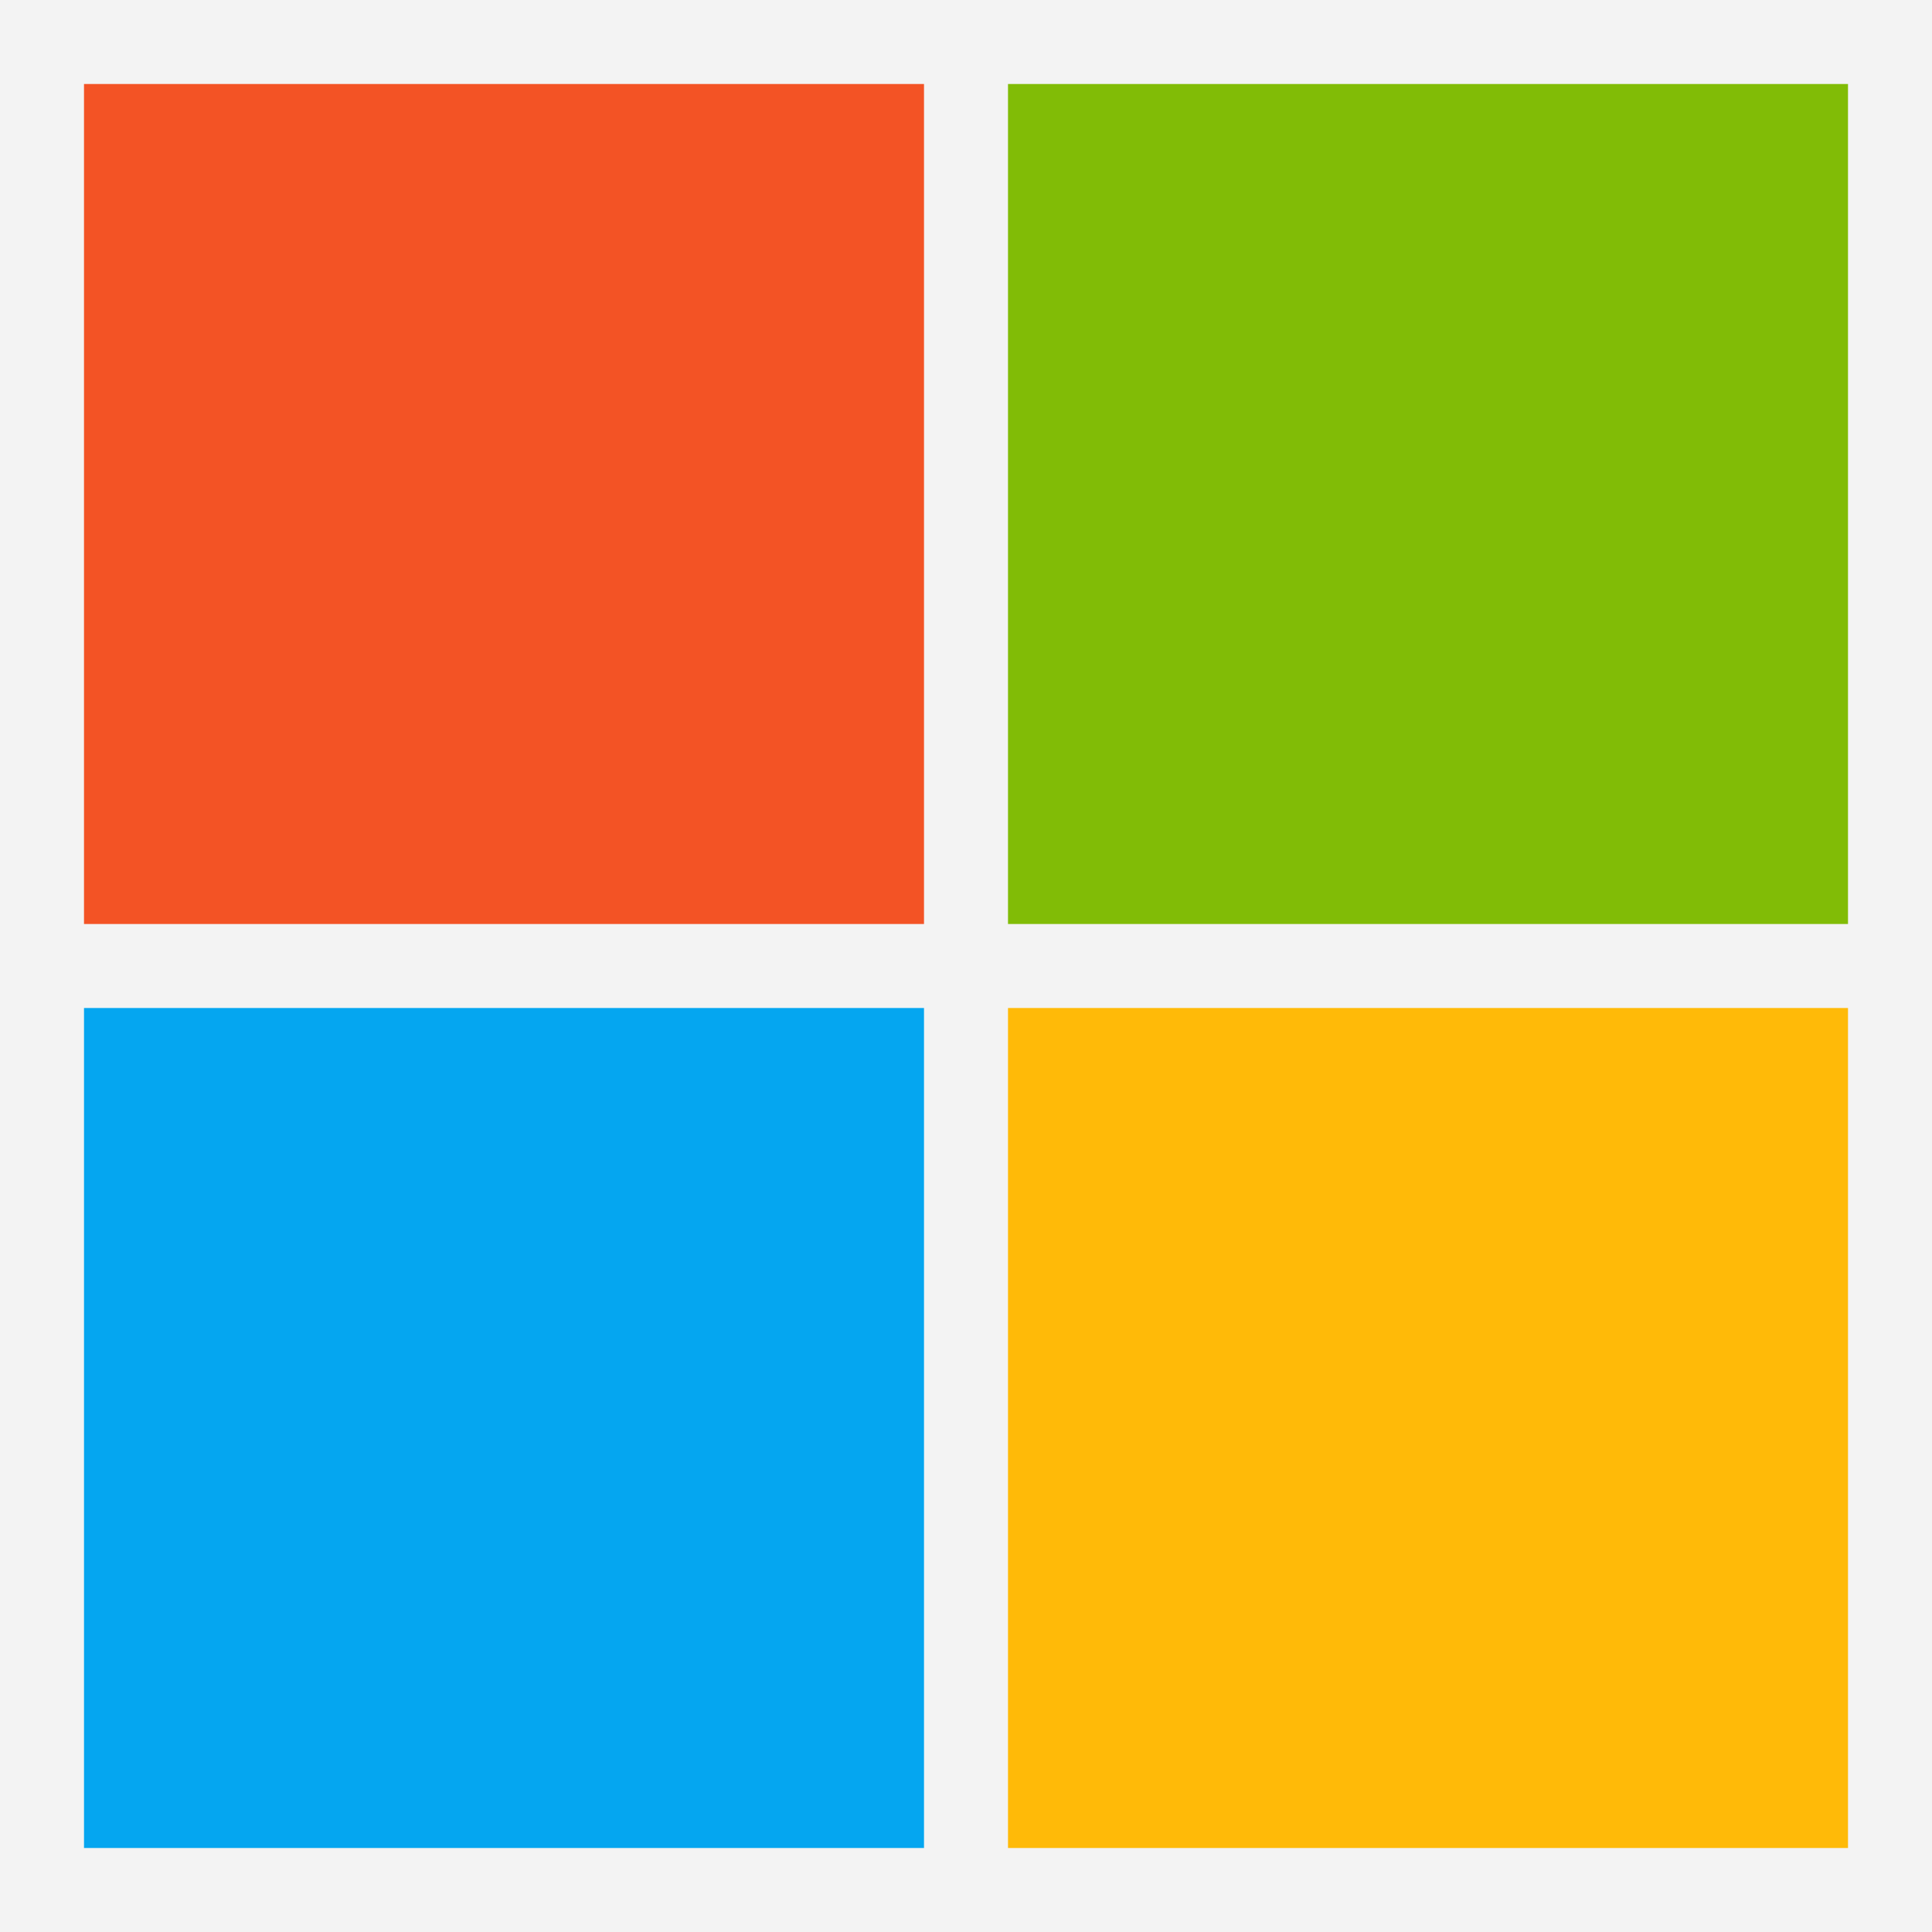
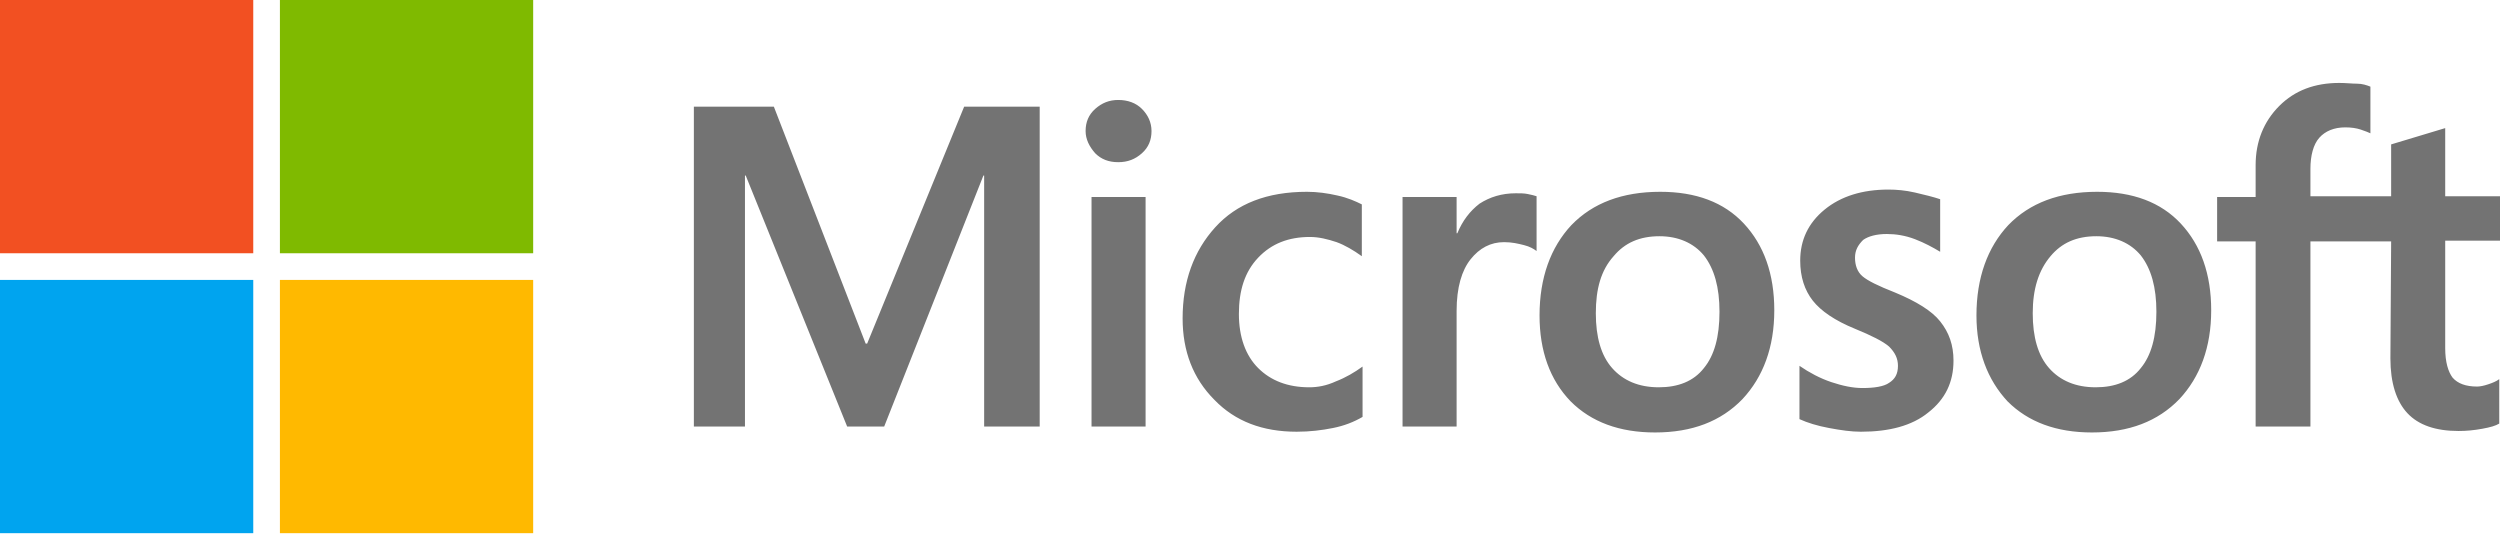
- <svg xmlns="http://www.w3.org/2000/svg" viewBox="0 0 23 23">
-   <path fill="#f3f3f3" d="M0 0h23v23H0z" />
-   <path fill="#f35325" d="M1 1h10v10H1z" />
-   <path fill="#81bc06" d="M12 1h10v10H12z" />
-   <path fill="#05a6f0" d="M1 12h10v10H1z" />
-   <path fill="#ffba08" d="M12 12h10v10H12z" />
+ <svg xmlns="http://www.w3.org/2000/svg" version="1.1" viewBox="0 0 337.6 72">
+   <path fill="#737373" d="M140.4,14.4v43.2h-7.5V23.7h-0.1l-13.4,33.9h-5l-13.7-33.9h-0.1v33.9h-6.9V14.4h10.8l12.4,32h0.2l13.1-32H140.4 z M146.6,17.7c0-1.2,0.4-2.2,1.3-3c0.9-0.8,1.9-1.2,3.1-1.2c1.3,0,2.4,0.4,3.2,1.2s1.3,1.8,1.3,3c0,1.2-0.4,2.2-1.3,3 c-0.9,0.8-1.9,1.2-3.2,1.2s-2.3-0.4-3.1-1.2C147.1,19.8,146.6,18.8,146.6,17.7z M154.7,26.6v31h-7.3v-31H154.7z M176.8,52.3 c1.1,0,2.3-0.2,3.6-0.8c1.3-0.5,2.5-1.2,3.6-2v6.8c-1.2,0.7-2.5,1.2-4,1.5c-1.5,0.3-3.1,0.5-4.9,0.5c-4.6,0-8.3-1.4-11.1-4.3 c-2.9-2.9-4.3-6.6-4.3-11c0-5,1.5-9.1,4.4-12.3c2.9-3.2,7-4.8,12.4-4.8c1.4,0,2.8,0.2,4.1,0.5c1.4,0.3,2.5,0.8,3.3,1.2v7 c-1.1-0.8-2.3-1.5-3.4-1.9c-1.2-0.4-2.4-0.7-3.6-0.7c-2.9,0-5.2,0.9-7,2.8s-2.6,4.4-2.6,7.6c0,3.1,0.9,5.6,2.6,7.3 C171.6,51.4,173.9,52.3,176.8,52.3z M204.7,26.1c0.6,0,1.1,0,1.6,0.1s0.9,0.2,1.2,0.3v7.4c-0.4-0.3-0.9-0.6-1.7-0.8 s-1.6-0.4-2.7-0.4c-1.8,0-3.3,0.8-4.5,2.3s-1.9,3.8-1.9,7v15.6h-7.3v-31h7.3v4.9h0.1c0.7-1.7,1.7-3,3-4 C201.2,26.6,202.8,26.1,204.7,26.1z M207.9,42.6c0-5.1,1.5-9.2,4.3-12.2c2.9-3,6.9-4.5,12-4.5c4.8,0,8.6,1.4,11.3,4.3 s4.1,6.8,4.1,11.7c0,5-1.5,9-4.3,12c-2.9,3-6.8,4.5-11.8,4.5c-4.8,0-8.6-1.4-11.4-4.2C209.3,51.3,207.9,47.4,207.9,42.6z M215.5,42.3c0,3.2,0.7,5.7,2.2,7.4s3.6,2.6,6.3,2.6c2.6,0,4.7-0.8,6.1-2.6c1.4-1.7,2.1-4.2,2.1-7.6c0-3.3-0.7-5.8-2.1-7.6 c-1.4-1.7-3.5-2.6-6-2.6c-2.7,0-4.7,0.9-6.2,2.7C216.2,36.5,215.5,39,215.5,42.3z M250.5,34.8c0,1,0.3,1.9,1,2.5 c0.7,0.6,2.1,1.3,4.4,2.2c2.9,1.2,5,2.5,6.1,3.9c1.2,1.5,1.8,3.2,1.8,5.3c0,2.9-1.1,5.2-3.4,7c-2.2,1.8-5.3,2.6-9.1,2.6 c-1.3,0-2.7-0.2-4.3-0.5c-1.6-0.3-2.9-0.7-4-1.2v-7.2c1.3,0.9,2.8,1.7,4.3,2.2c1.5,0.5,2.9,0.8,4.2,0.8c1.6,0,2.9-0.2,3.6-0.7 c0.8-0.5,1.2-1.2,1.2-2.3c0-1-0.4-1.8-1.2-2.6c-0.8-0.7-2.4-1.5-4.6-2.4c-2.7-1.1-4.6-2.4-5.7-3.8s-1.7-3.2-1.7-5.4 c0-2.8,1.1-5.1,3.3-6.9c2.2-1.8,5.1-2.7,8.6-2.7c1.1,0,2.3,0.1,3.6,0.4s2.5,0.6,3.4,0.9V34c-1-0.6-2.1-1.2-3.4-1.7 c-1.3-0.5-2.6-0.7-3.8-0.7c-1.4,0-2.5,0.3-3.2,0.8C250.9,33.1,250.5,33.8,250.5,34.8z M266.9,42.6c0-5.1,1.5-9.2,4.3-12.2 c2.9-3,6.9-4.5,12-4.5c4.8,0,8.6,1.4,11.3,4.3s4.1,6.8,4.1,11.7c0,5-1.5,9-4.3,12c-2.9,3-6.8,4.5-11.8,4.5c-4.8,0-8.6-1.4-11.4-4.2 C268.4,51.3,266.9,47.4,266.9,42.6z M274.5,42.3c0,3.2,0.7,5.7,2.2,7.4s3.6,2.6,6.3,2.6c2.6,0,4.7-0.8,6.1-2.6 c1.4-1.7,2.1-4.2,2.1-7.6c0-3.3-0.7-5.8-2.1-7.6c-1.4-1.7-3.5-2.6-6-2.6c-2.7,0-4.7,0.9-6.2,2.7C275.3,36.5,274.5,39,274.5,42.3z M322.9,32.6h-10.9v25h-7.4v-25h-5.2v-6h5.2v-4.3c0-3.2,1.1-5.9,3.2-8s4.8-3.1,8.1-3.1c0.9,0,1.7,0.1,2.4,0.1s1.3,0.2,1.8,0.4v6.3 c-0.2-0.1-0.7-0.3-1.3-0.5c-0.6-0.2-1.3-0.3-2.1-0.3c-1.5,0-2.7,0.5-3.5,1.4c-0.8,0.9-1.2,2.4-1.2,4.2v3.7h10.9v-7l7.3-2.2v9.2h7.4 v6h-7.4v14.5c0,1.9,0.4,3.2,1,4c0.7,0.8,1.8,1.2,3.3,1.2c0.4,0,0.9-0.1,1.5-0.3c0.6-0.2,1.1-0.4,1.5-0.7v6c-0.5,0.3-1.2,0.5-2.3,0.7 c-1.1,0.2-2.1,0.3-3.2,0.3c-3.1,0-5.4-0.8-6.9-2.4c-1.5-1.6-2.3-4.1-2.3-7.4L322.9,32.6L322.9,32.6z" />
+   <rect fill="#F25022" width="34.2" height="34.2" />
+   <rect x="37.8" fill="#7FBA00" width="34.2" height="34.2" />
+   <rect y="37.8" fill="#00A4EF" width="34.2" height="34.2" />
+   <rect x="37.8" y="37.8" fill="#FFB900" width="34.2" height="34.2" />
</svg>
